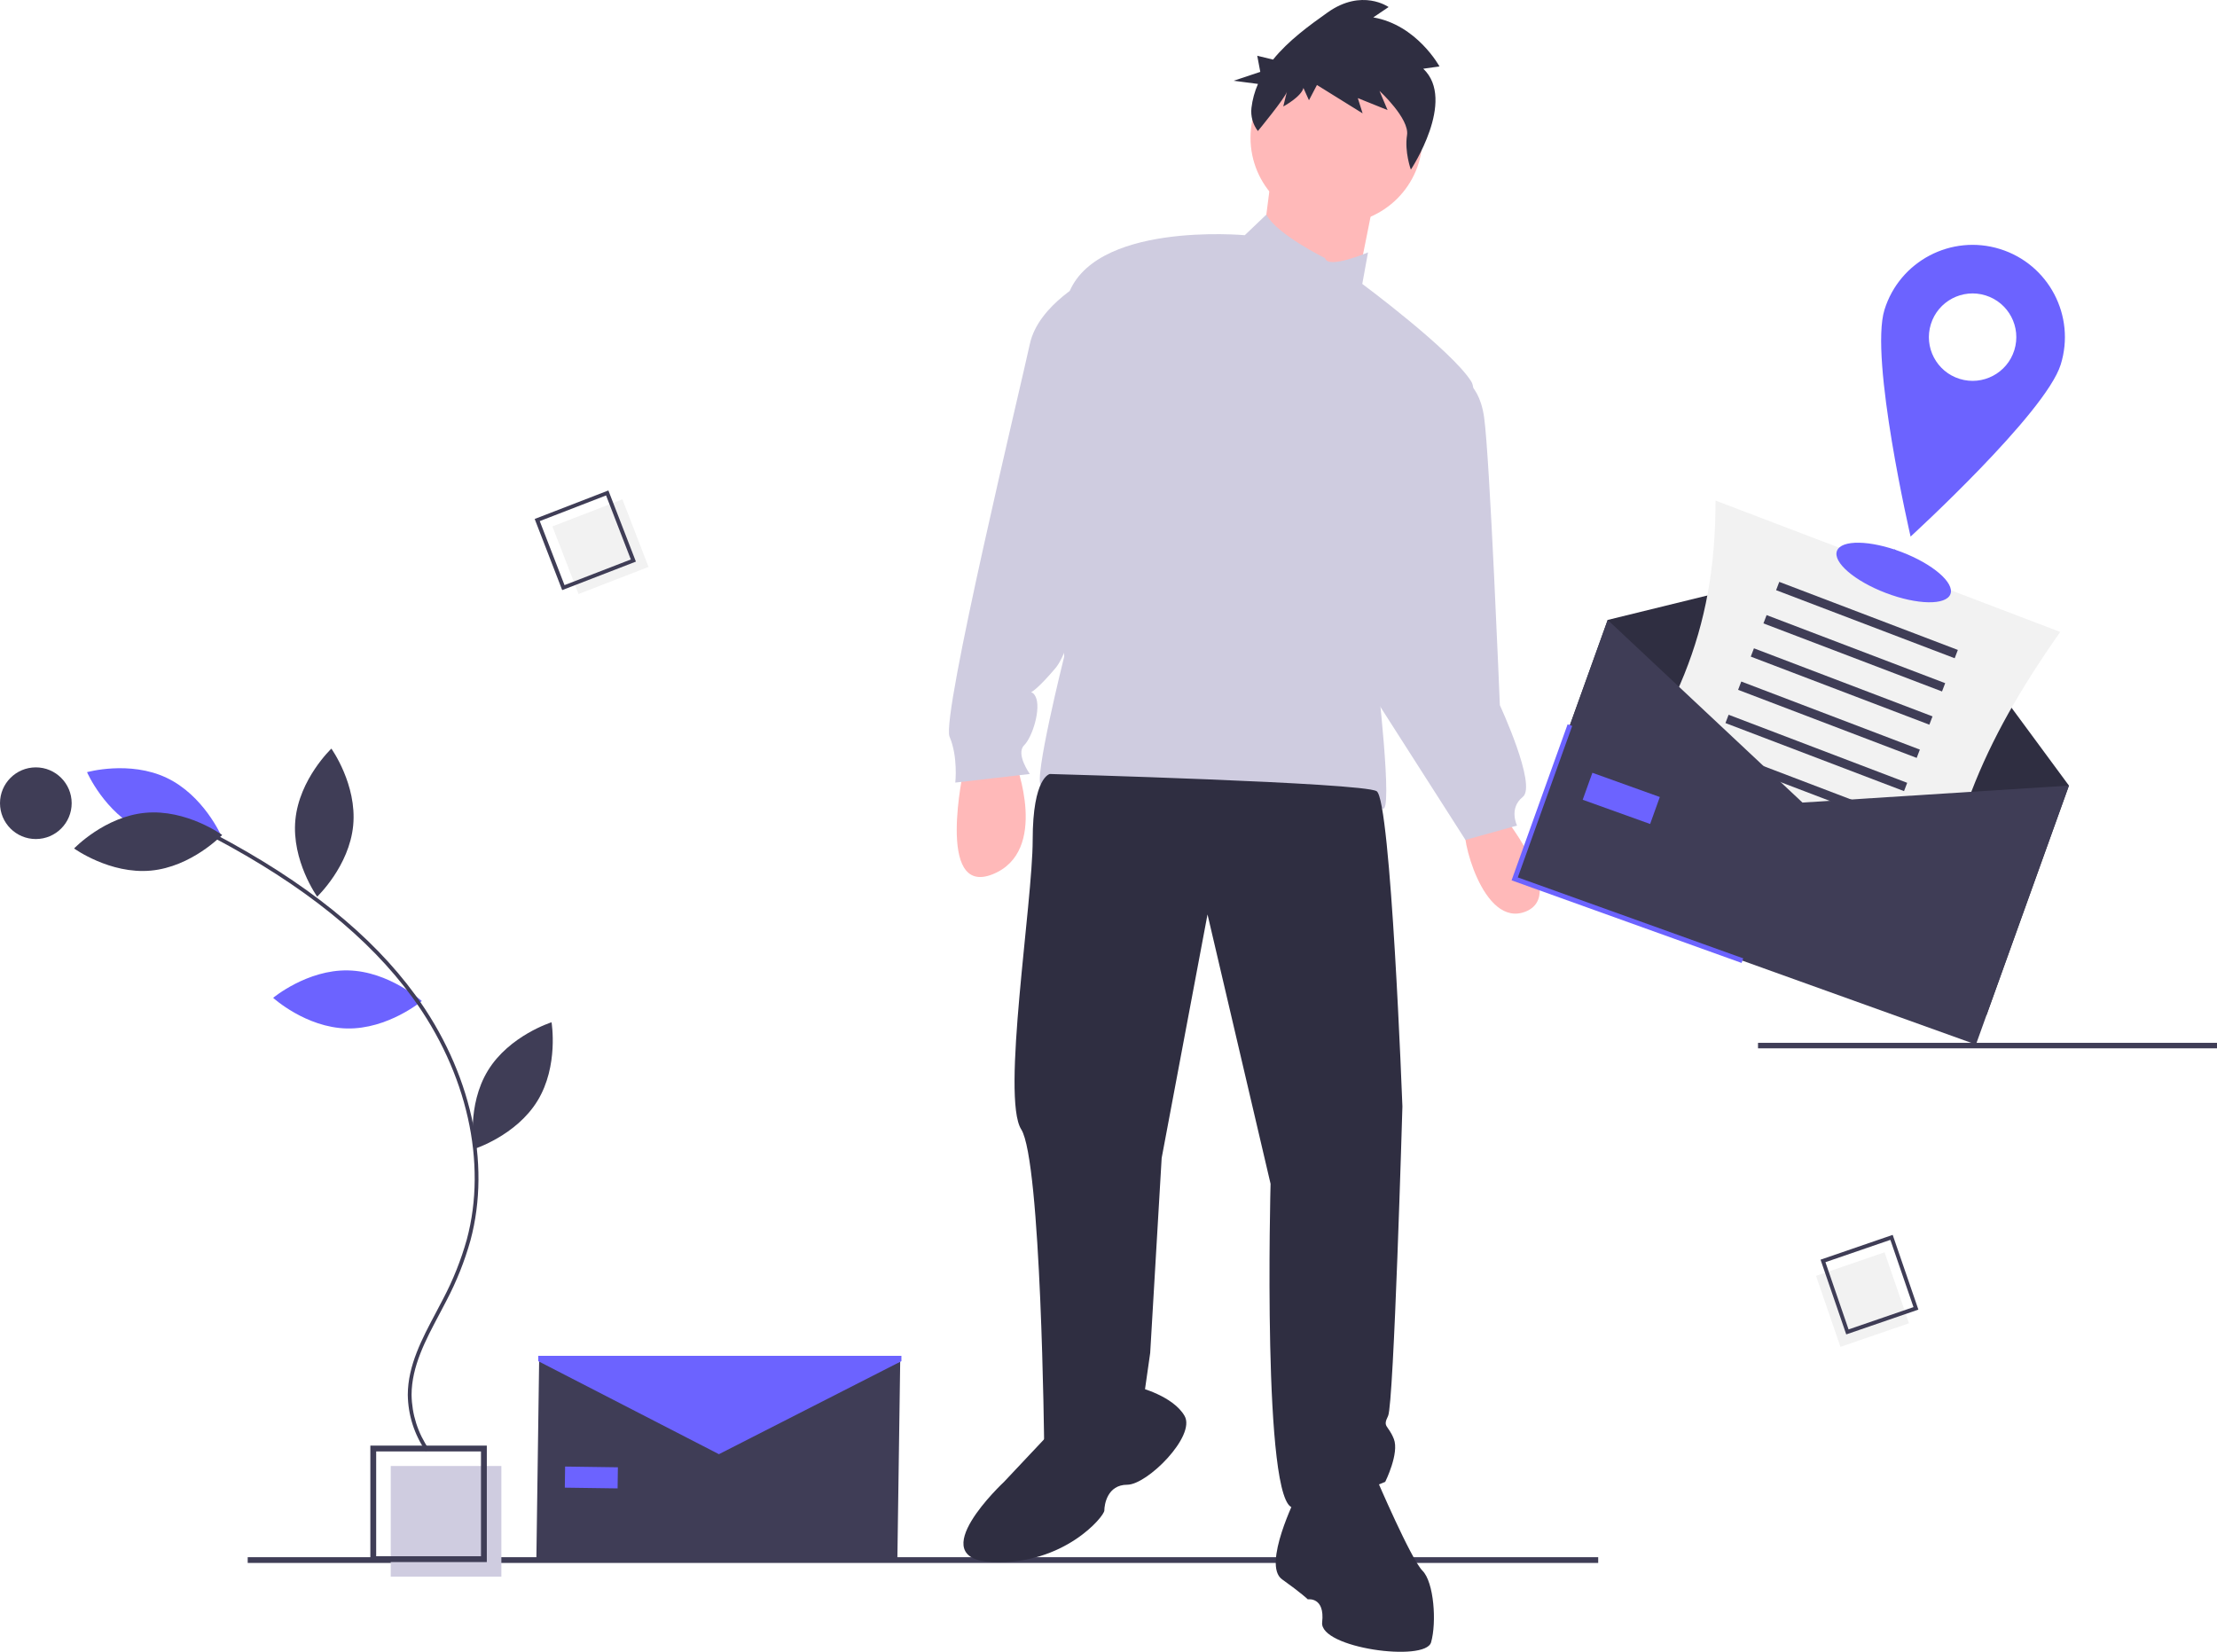
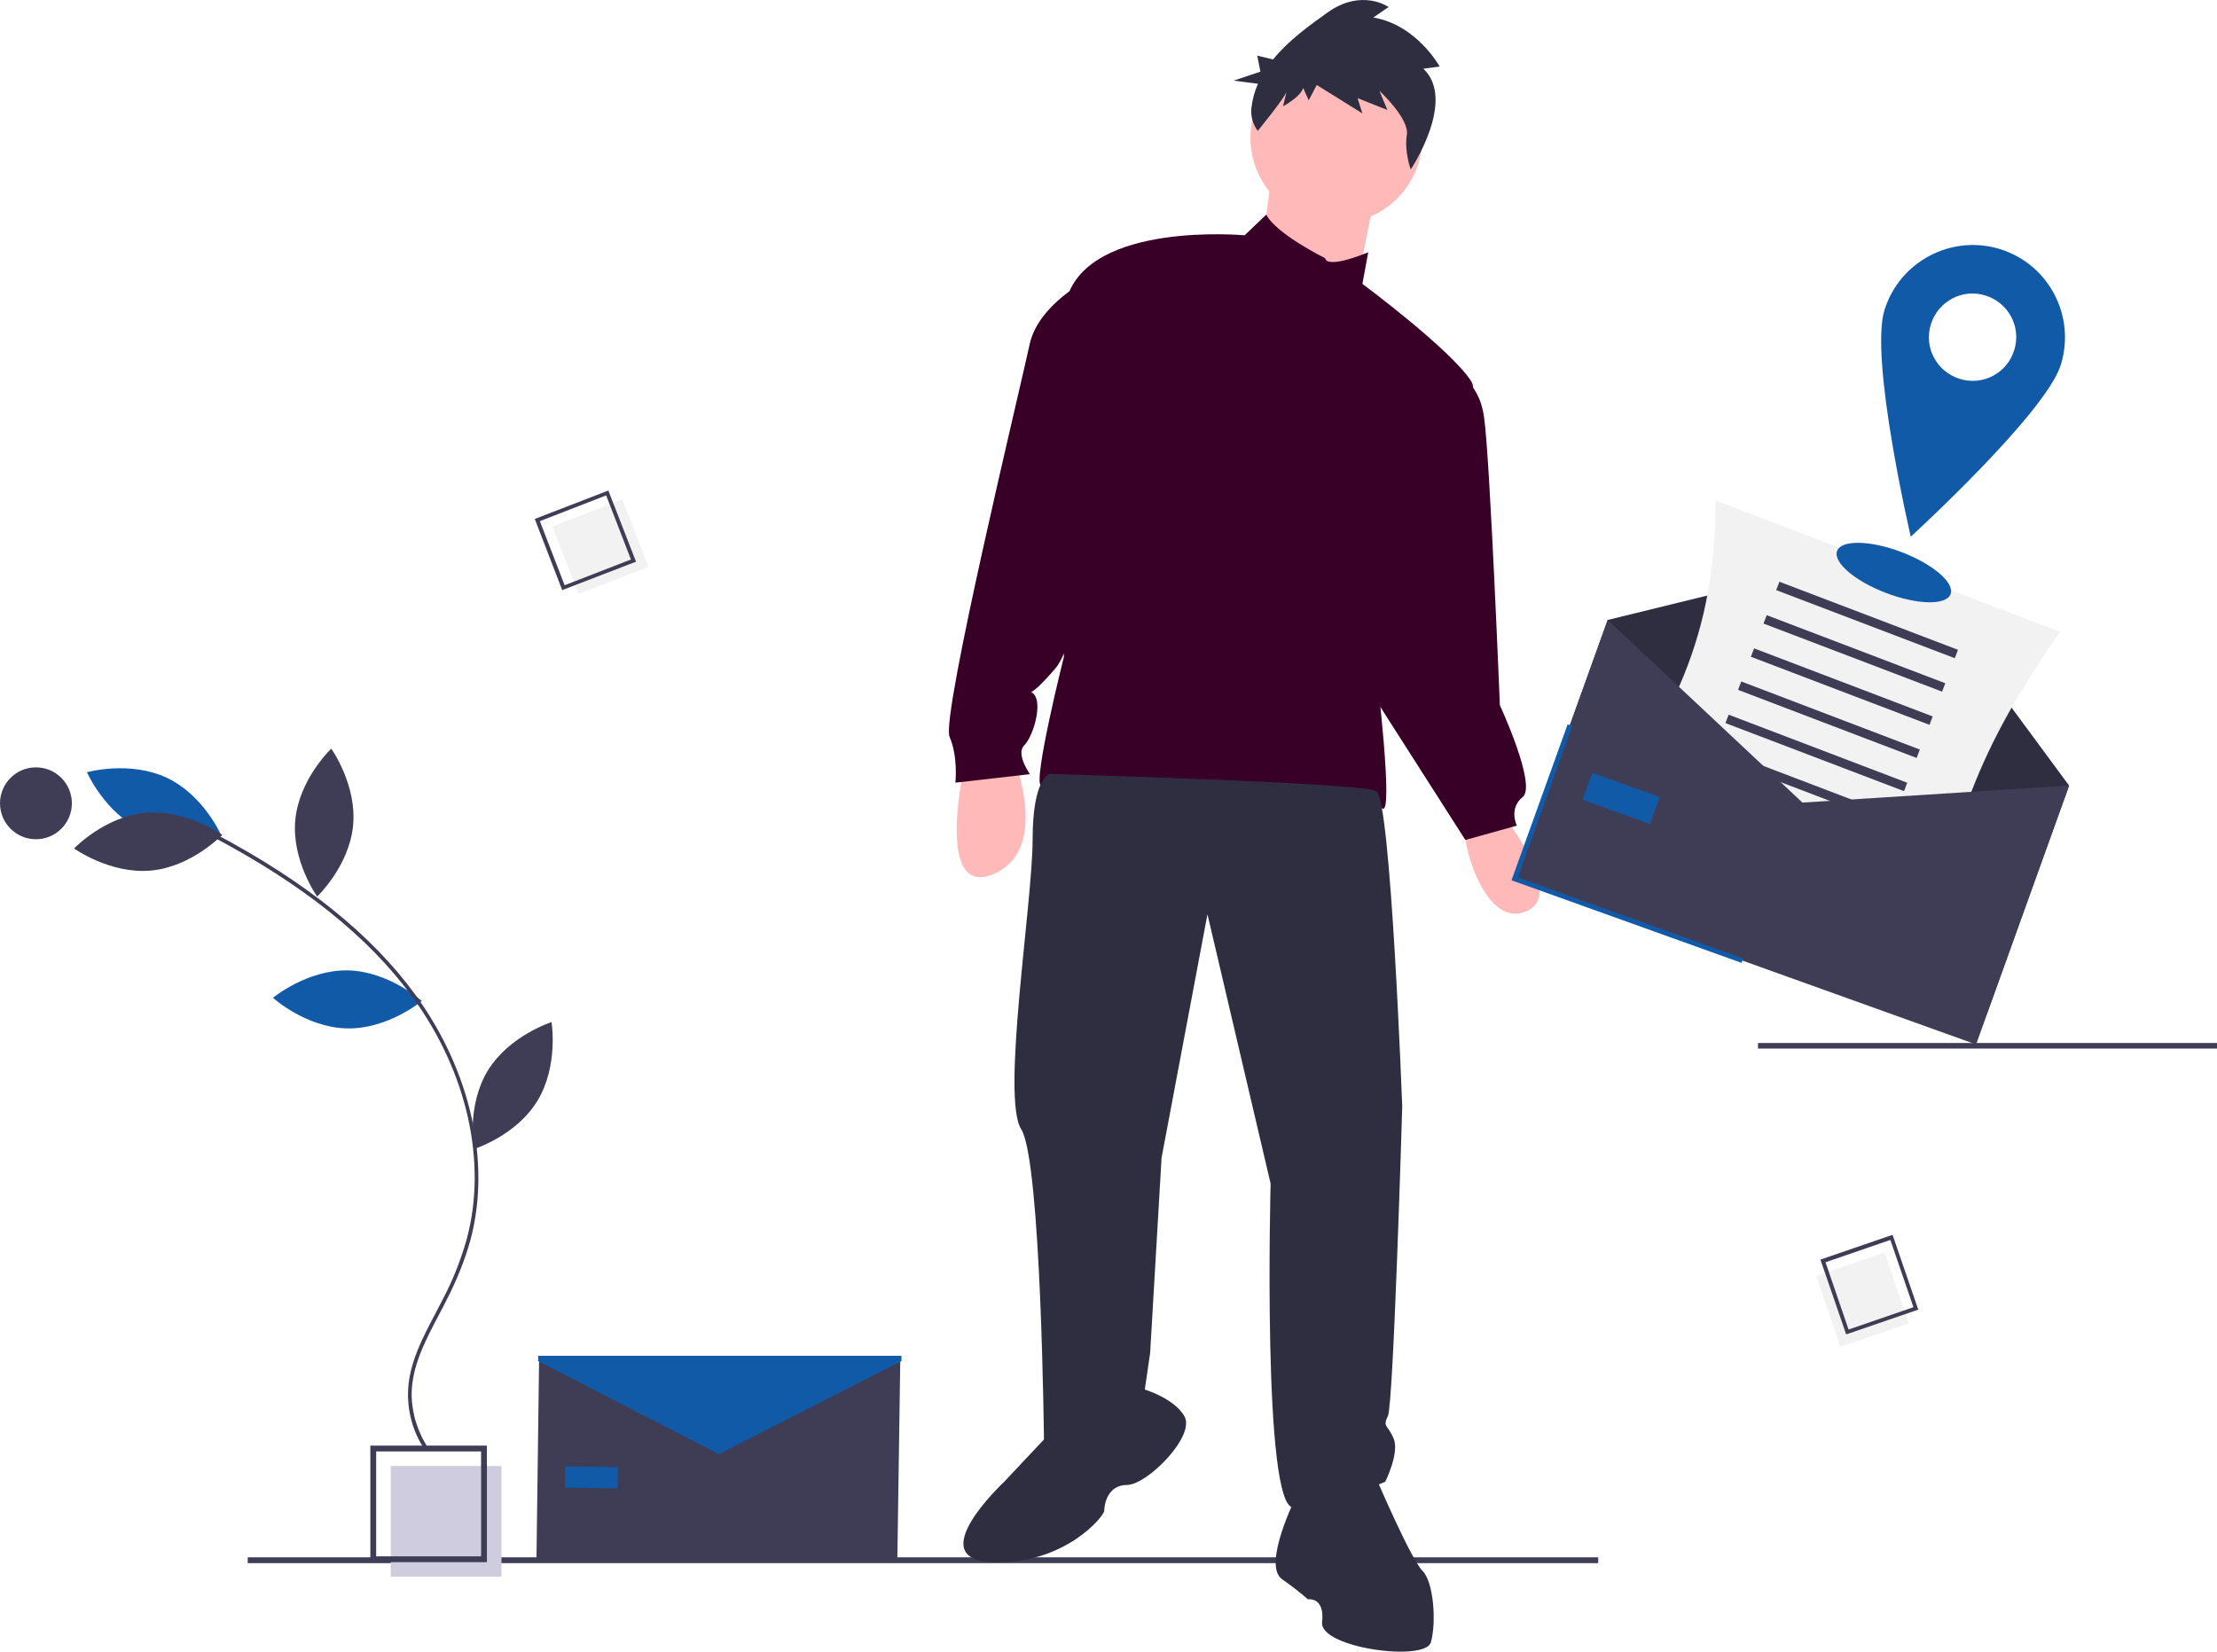
- <svg xmlns="http://www.w3.org/2000/svg" id="e0b35d3b-637f-4cd2-a9fd-b6e76c92ec56" data-name="Layer 1" width="912.921" height="680.228" viewBox="0 0 912.921 680.228">
-   <rect x="102.002" y="641.27" width="556.108" height="2.361" fill="#3f3d56" />
-   <path d="M540.457,426.261s-11.802,53.109,11.802,43.667,9.442-46.028,9.442-46.028Z" transform="translate(-143.5396 -109.886)" fill="#ffb9b9" />
-   <path d="M761.154,443.964s28.325,34.226,10.622,41.307-27.145-31.865-24.784-35.406S761.154,443.964,761.154,443.964Z" transform="translate(-143.5396 -109.886)" fill="#ffb9b9" />
-   <circle cx="550.343" cy="56.731" r="35.406" fill="#ffb9b9" />
-   <polygon points="523.789 70.304 519.068 106.89 558.014 121.052 566.276 79.745 523.789 70.304" fill="#ffb9b9" />
-   <path d="M689.162,216.186s-20.007-9.877-24.166-17.921l-8.88,8.479s-63.731-5.901-73.172,25.964-1.18,147.525-1.18,147.525-12.982,51.929-9.442,53.109,47.208,22.424,108.578,10.622c0,0,27.145-4.721,31.865-1.18s-2.36-56.65-2.36-56.65,47.208-106.218,38.947-119.2-44.848-40.127-44.848-40.127l2.36-12.982S690.342,220.906,689.162,216.186Z" transform="translate(-143.5396 -109.886)" fill="#cfcce0" />
-   <path d="M592.385,224.447s-21.244,10.622-24.784,27.145S531.015,405.018,534.556,413.279,536.916,432.162,536.916,432.162l30.685-3.541s-5.901-8.261-2.36-11.802,7.081-15.343,4.721-20.063-4.721,3.541,8.261-11.802S620.71,229.168,592.385,224.447Z" transform="translate(-143.5396 -109.886)" fill="#cfcce0" />
-   <path d="M742.271,264.574s10.032.59,12.392,17.113,6.491,118.61,6.491,118.61,15.343,33.046,9.442,37.766-2.36,11.802-2.36,11.802l-21.244,5.901-46.028-71.992Z" transform="translate(-143.5396 -109.886)" fill="#cfcce0" />
-   <path d="M575.863,428.622s-7.081,1.18-7.081,27.145-12.982,106.218-4.721,119.2,9.442,129.822,9.442,129.822,22.424,9.442,41.307-21.244l2.36-16.523,4.721-80.254,18.883-100.317L666.738,597.39s-3.541,133.363,9.442,133.363,37.766-10.622,37.766-10.622,5.901-11.802,3.541-17.703-4.721-4.721-2.36-9.442,5.901-127.462,5.901-127.462-4.721-126.281-10.622-129.822S575.863,428.622,575.863,428.622Z" transform="translate(-143.5396 -109.886)" fill="#2f2e41" />
-   <path d="M575.863,700.068l-18.883,20.063s-34.226,31.865-4.721,33.046,46.028-18.883,46.028-21.244,1.18-10.622,9.442-10.622,28.325-20.063,23.604-28.325-18.883-11.802-18.883-11.802Z" transform="translate(-143.5396 -109.886)" fill="#2f2e41" />
-   <path d="M677.36,726.032s-14.162,28.325-5.901,34.226,10.622,8.261,10.622,8.261,7.081-1.18,5.901,9.442,42.487,16.523,44.848,8.261,1.18-24.784-3.541-29.505-18.883-37.766-18.883-37.766S695.063,701.248,677.36,726.032Z" transform="translate(-143.5396 -109.886)" fill="#2f2e41" />
-   <path d="M729.616,138.187l6.67-.947s-9.285-17.09-27.256-20.193l6.308-4.258s-10.962-7.834-25.129,2.236c-7.447,5.293-16.094,11.542-22.454,19.406l-6.506-1.59,1.254,6.643-10.965,3.656L661.555,144.45a34.395,34.395,0,0,0-2.688,9.853,13.21,13.21,0,0,0,2.647,9.543h0s11.346-13.754,11.94-16.187l-1.486,6.081s7.413-3.988,8.304-7.636l2.274,5.066,3.292-6.284L704.638,156.569l-1.976-6.282,12.257,4.929-3.336-7.903s12.428,11.414,11.346,18.238c-1.082,6.824,1.572,14.189,1.572,14.189S743.403,151.222,729.616,138.187Z" transform="translate(-143.5396 -109.886)" fill="#2f2e41" />
-   <rect x="723.921" y="429.45" width="189" height="2.262" fill="#3f3d56" />
-   <rect x="160.896" y="603.708" width="45.558" height="45.558" fill="#cfcce0" />
-   <path d="M344,753.158H296.044V705.202h47.956Zm-45.558-2.398H341.602V707.6H298.442Z" transform="translate(-143.5396 -109.886)" fill="#3f3d56" />
-   <rect x="375.348" y="320.092" width="30.913" height="29.842" transform="translate(-238.0735 53.63808) rotate(-21.14419)" fill="#f2f2f2" />
-   <path d="M405.393,341.159l-30.349,11.738-11.331-29.298L394.061,311.861Zm-29.398,9.686,27.314-10.564-10.198-26.368-27.314,10.564Z" transform="translate(-143.5396 -109.886)" fill="#3f3d56" />
-   <rect x="895.028" y="630.141" width="30.913" height="29.842" transform="translate(1080.944 -535.5666) rotate(71.02706)" fill="#f2f2f2" />
-   <path d="M903.789,659.407,893.21,628.635l29.706-10.213,10.579,30.772Zm-8.565-29.744,9.521,27.695,26.736-9.192-9.521-27.695Z" transform="translate(-143.5396 -109.886)" fill="#3f3d56" />
-   <path d="M286.88,509.508c16.904.363,30.35,12.612,30.35,12.612s-13.96,11.662-30.863,11.299S256.017,520.807,256.017,520.807,269.977,509.145,286.88,509.508Z" transform="translate(-143.5396 -109.886)" fill="#6c63ff" />
-   <path d="M201.897,451.807c15.272,7.255,32.783,2.335,32.783,2.335s-7.249-16.683-22.52-23.938-32.783-2.335-32.783-2.335S186.626,444.552,201.897,451.807Z" transform="translate(-143.5396 -109.886)" fill="#6c63ff" />
-   <path d="M203.45,444.597c16.837-1.539,31.575,9.123,31.575,9.123s-12.561,13.156-29.398,14.695-31.575-9.123-31.575-9.123S186.613,446.136,203.45,444.597Z" transform="translate(-143.5396 -109.886)" fill="#3f3d56" />
-   <path d="M265.17,447.512c-1.614,16.83,8.982,31.615,8.982,31.615s13.212-12.502,14.826-29.332-8.982-31.615-8.982-31.615S266.784,430.682,265.17,447.512Z" transform="translate(-143.5396 -109.886)" fill="#3f3d56" />
-   <path d="M344.466,550.732c-8.831,14.418-5.793,32.352-5.793,32.352s17.357-5.442,26.188-19.859,5.793-32.352,5.793-32.352S353.297,536.314,344.466,550.732Z" transform="translate(-143.5396 -109.886)" fill="#3f3d56" />
-   <path d="M318.845,707.49l1.287-.87a40.321,40.321,0,0,1-7.116-22.361c.036-11.694,5.78-22.51,11.335-32.97,1.031-1.942,2.059-3.877,3.047-5.811a126.848,126.848,0,0,0,9.866-24.768c8.616-32.02.133-69.797-22.692-101.055-18.107-24.796-45.099-46.479-82.518-66.288l-.727,1.373c37.206,19.696,64.025,41.23,81.99,65.832,22.551,30.881,30.942,68.165,22.446,99.735a125.341,125.341,0,0,1-9.749,24.465c-.986,1.927-2.009,3.855-3.037,5.789-5.643,10.627-11.479,21.615-11.516,33.694A41.888,41.888,0,0,0,318.845,707.49Z" transform="translate(-143.5396 -109.886)" fill="#3f3d56" />
-   <circle cx="14.756" cy="330.767" r="14.756" fill="#3f3d56" />
-   <polygon points="818.044 417.926 628.109 349.709 662.018 255.296 780.281 226.293 851.954 323.514 818.044 417.926" fill="#2f2e41" />
-   <path d="M938.575,509.09,796.635,454.984c36.848-49.357,53.325-84.173,53.337-138.959L991.912,370.131C958.937,416.972,945.147,452.185,938.575,509.09Z" transform="translate(-143.5396 -109.886)" fill="#f2f2f2" />
-   <rect x="872.979" y="363.4" width="78.696" height="3.66" transform="translate(46.39006 -410.8959) rotate(20.86657)" fill="#3f3d56" />
-   <rect x="867.764" y="377.081" width="78.696" height="3.66" transform="translate(50.92105 -408.141) rotate(20.86657)" fill="#3f3d56" />
-   <rect x="862.549" y="390.762" width="78.696" height="3.66" transform="translate(55.45204 -405.3861) rotate(20.86657)" fill="#3f3d56" />
-   <rect x="857.334" y="404.442" width="78.696" height="3.66" transform="translate(59.98302 -402.6313) rotate(20.86657)" fill="#3f3d56" />
-   <rect x="852.119" y="418.123" width="78.696" height="3.66" transform="translate(64.51401 -399.8764) rotate(20.86657)" fill="#3f3d56" />
-   <rect x="846.904" y="431.804" width="78.696" height="3.66" transform="translate(69.045 -397.1215) rotate(20.86657)" fill="#3f3d56" />
-   <rect x="841.689" y="445.485" width="78.696" height="3.66" transform="translate(73.57599 -394.3667) rotate(20.86657)" fill="#3f3d56" />
-   <rect x="836.473" y="459.166" width="78.696" height="3.66" transform="translate(78.10697 -391.6118) rotate(20.86657)" fill="#3f3d56" />
-   <polygon points="813.656 430.144 623.721 361.927 662.018 255.296 742.226 330.502 851.954 323.514 813.656 430.144" fill="#3f3d56" />
-   <polygon points="717.148 396.545 622.442 362.53 645.518 298.277 647.401 298.953 625.001 361.323 717.824 394.662 717.148 396.545" fill="#6c63ff" />
-   <rect x="796.39" y="432.766" width="29.505" height="11.802" transform="matrix(0.94114, 0.33802, -0.33802, 0.94114, 52.48444, -358.2489)" fill="#6c63ff" />
-   <polygon points="369.521 642.111 220.865 642.032 222.032 558.576 295.91 591.781 370.688 560.655 369.521 642.111" fill="#3f3d56" />
-   <rect x="376.179" y="713.977" width="21.736" height="8.694" transform="translate(-133.4577 -115.2277) rotate(0.80117)" fill="#6c63ff" />
-   <polygon points="371.185 560.541 296.045 598.848 221.641 560.541 221.641 558.331 371.185 558.331 371.185 560.541" fill="#6c63ff" />
-   <ellipse cx="923.327" cy="345.645" rx="9.03" ry="25" transform="translate(127.9304 975.4112) rotate(-69.13343)" fill="#6c63ff" />
-   <path d="M967.105,212.439a38,38,0,0,0-47.569,25.003c-6.231,20.04,10.751,93.405,10.751,93.405s55.59-50.798,61.822-70.839A38,38,0,0,0,967.105,212.439ZM950.477,265.913a18,18,0,1,1,22.533-11.844A18,18,0,0,1,950.477,265.913Z" transform="translate(-143.5396 -109.886)" fill="#6c63ff" />
+ <svg xmlns="http://www.w3.org/2000/svg" version="1.1" id="e0b35d3b-637f-4cd2-a9fd-b6e76c92ec56" x="0px" y="0px" viewBox="0 0 912.9 680.2" style="enable-background:new 0 0 912.9 680.2;" xml:space="preserve">
+   <style type="text/css">
+ 	.st0{fill:#3F3D56;}
+ 	.st1{fill:#FFB9B9;}
+ 	.st2{fill:#390027;}
+ 	.st3{fill:#2F2E41;}
+ 	.st4{fill:#CFCCE0;}
+ 	.st5{fill:#F2F2F2;}
+ 	.st6{fill:#115AA7;}
+ </style>
+   <rect x="102" y="641.3" class="st0" width="556.1" height="2.4" />
+   <path class="st1" d="M396.9,316.4c0,0-11.8,53.1,11.8,43.7s9.4-46,9.4-46L396.9,316.4z" />
+   <path class="st1" d="M617.6,334.1c0,0,28.3,34.2,10.6,41.3s-27.1-31.9-24.8-35.4S617.6,334.1,617.6,334.1z" />
+   <circle class="st1" cx="550.3" cy="56.7" r="35.4" />
+   <polygon class="st1" points="523.8,70.3 519.1,106.9 558,121.1 566.3,79.7 " />
+   <path class="st2" d="M545.6,106.3c0,0-20-9.9-24.2-17.9l-8.9,8.5c0,0-63.7-5.9-73.2,26s-1.2,147.5-1.2,147.5s-13,51.9-9.4,53.1  s47.2,22.4,108.6,10.6c0,0,27.1-4.7,31.9-1.2s-2.4-56.6-2.4-56.6S614.1,170,605.8,157S561,116.9,561,116.9l2.4-13  C563.3,103.9,546.8,111,545.6,106.3z" />
+   <path class="st2" d="M448.8,114.6c0,0-21.2,10.6-24.8,27.1c-3.5,16.5-36.6,153.4-33,161.7s2.4,18.9,2.4,18.9l30.7-3.5  c0,0-5.9-8.3-2.4-11.8s7.1-15.3,4.7-20.1s-4.7,3.5,8.3-11.8S477.2,119.3,448.8,114.6z" />
+   <path class="st2" d="M598.7,154.7c0,0,10,0.6,12.4,17.1s6.5,118.6,6.5,118.6s15.3,33,9.4,37.8s-2.4,11.8-2.4,11.8l-21.2,5.9l-46-72  L598.7,154.7z" />
+   <path class="st3" d="M432.3,318.7c0,0-7.1,1.2-7.1,27.1s-13,106.2-4.7,119.2s9.4,129.8,9.4,129.8s22.4,9.4,41.3-21.2l2.4-16.5  l4.7-80.3l18.9-100.3l26,110.9c0,0-3.5,133.4,9.4,133.4s37.8-10.6,37.8-10.6s5.9-11.8,3.5-17.7s-4.7-4.7-2.4-9.4  s5.9-127.5,5.9-127.5s-4.7-126.3-10.6-129.8S432.3,318.7,432.3,318.7z" />
+   <path class="st3" d="M432.3,590.2l-18.9,20.1c0,0-34.2,31.9-4.7,33s46-18.9,46-21.2s1.2-10.6,9.4-10.6s28.3-20.1,23.6-28.3  s-18.9-11.8-18.9-11.8L432.3,590.2z" />
+   <path class="st3" d="M533.8,616.1c0,0-14.2,28.3-5.9,34.2s10.6,8.3,10.6,8.3s7.1-1.2,5.9,9.4s42.5,16.5,44.8,8.3s1.2-24.8-3.5-29.5  s-18.9-37.8-18.9-37.8S551.5,591.4,533.8,616.1z" />
+   <path class="st3" d="M586.1,28.3l6.7-0.9c0,0-9.3-17.1-27.3-20.2l6.3-4.3c0,0-11-7.8-25.1,2.2c-7.4,5.3-16.1,11.5-22.5,19.4  l-6.5-1.6l1.3,6.6l-11,3.7l10,1.3c-1.4,3.1-2.3,6.5-2.7,9.9c-0.4,3.4,0.6,6.8,2.6,9.5l0,0c0,0,11.3-13.8,11.9-16.2l-1.5,6.1  c0,0,7.4-4,8.3-7.6l2.3,5.1l3.3-6.3l18.8,11.7l-2-6.3l12.3,4.9l-3.3-7.9c0,0,12.4,11.4,11.3,18.2c-1.1,6.8,1.6,14.2,1.6,14.2  S599.9,41.3,586.1,28.3z" />
+   <rect x="723.9" y="429.5" class="st0" width="189" height="2.3" />
+   <rect x="160.9" y="603.7" class="st4" width="45.6" height="45.6" />
+   <path class="st0" d="M200.5,643.3h-48v-48h48V643.3z M154.9,640.9h43.2v-43.2h-43.2L154.9,640.9z" />
+   <rect x="231.8" y="210.2" transform="matrix(0.9327 -0.3607 0.3607 0.9327 -64.56 104.349)" class="st5" width="30.9" height="29.8" />
+   <path class="st0" d="M261.9,231.3L231.5,243l-11.3-29.3l30.3-11.7L261.9,231.3z M232.5,241l27.3-10.6L249.6,204l-27.3,10.6  L232.5,241z" />
+   <rect x="752" y="519.7" transform="matrix(0.9457 -0.3251 0.3251 0.9457 -132.331 278.425)" class="st5" width="29.8" height="30.9" />
+   <path class="st0" d="M760.2,549.5l-10.6-30.8l29.7-10.2l10.6,30.8L760.2,549.5z M751.7,519.8l9.5,27.7l26.7-9.2l-9.5-27.7  L751.7,519.8z" />
+   <path class="st6" d="M143.3,399.6c16.9,0.4,30.4,12.6,30.4,12.6s-14,11.7-30.9,11.3s-30.4-12.6-30.4-12.6S126.4,399.3,143.3,399.6z" />
+   <path class="st6" d="M58.4,341.9c15.3,7.3,32.8,2.3,32.8,2.3s-7.2-16.7-22.5-23.9S35.8,318,35.8,318S43.1,334.7,58.4,341.9z" />
+   <path class="st0" d="M59.9,334.7c16.8-1.5,31.6,9.1,31.6,9.1S78.9,357,62.1,358.5s-31.6-9.1-31.6-9.1S43.1,336.2,59.9,334.7z" />
+   <path class="st0" d="M121.6,337.6c-1.6,16.8,9,31.6,9,31.6s13.2-12.5,14.8-29.3s-9-31.6-9-31.6S123.2,320.8,121.6,337.6z" />
+   <path class="st0" d="M200.9,440.8c-8.8,14.4-5.8,32.4-5.8,32.4s17.4-5.4,26.2-19.9s5.8-32.4,5.8-32.4S209.8,426.4,200.9,440.8z" />
+   <path class="st0" d="M175.3,597.6l1.3-0.9c-4.5-6.6-7-14.4-7.1-22.4c0-11.7,5.8-22.5,11.3-33c1-1.9,2.1-3.9,3-5.8  c4.1-7.9,7.5-16.2,9.9-24.8c8.6-32,0.1-69.8-22.7-101.1c-18.1-24.8-45.1-46.5-82.5-66.3l-0.7,1.4c37.2,19.7,64,41.2,82,65.8  c22.6,30.9,30.9,68.2,22.4,99.7c-2.4,8.5-5.6,16.7-9.7,24.5c-1,1.9-2,3.9-3,5.8c-5.6,10.6-11.5,21.6-11.5,33.7  C168,582.7,170.6,590.8,175.3,597.6z" />
+   <circle class="st0" cx="14.8" cy="330.8" r="14.8" />
+   <polygon class="st3" points="818,417.9 628.1,349.7 662,255.3 780.3,226.3 852,323.5 " />
+   <path class="st5" d="M795,399.2l-141.9-54.1c36.8-49.4,53.3-84.2,53.3-139l141.9,54.1C815.4,307.1,801.6,342.3,795,399.2z" />
+   <rect x="767" y="216" transform="matrix(0.3562 -0.9344 0.9344 0.3562 256.3543 882.757)" class="st0" width="3.7" height="78.7" />
+   <rect x="761.7" y="229.7" transform="matrix(0.3562 -0.9344 0.9344 0.3562 240.2133 886.6918)" class="st0" width="3.7" height="78.7" />
+   <rect x="756.5" y="243.4" transform="matrix(0.3562 -0.9344 0.9344 0.3562 224.0722 890.6266)" class="st0" width="3.7" height="78.7" />
+   <rect x="751.3" y="257" transform="matrix(0.3562 -0.9344 0.9344 0.3562 207.9311 894.5614)" class="st0" width="3.7" height="78.7" />
+   <rect x="746.1" y="270.7" transform="matrix(0.3562 -0.9344 0.9344 0.3562 191.79 898.4963)" class="st0" width="3.7" height="78.7" />
+   <rect x="740.9" y="284.4" transform="matrix(0.3562 -0.9344 0.9344 0.3562 175.6489 902.4311)" class="st0" width="3.7" height="78.7" />
+   <rect x="735.7" y="298.1" transform="matrix(0.3562 -0.9344 0.9344 0.3562 159.5078 906.3658)" class="st0" width="3.7" height="78.7" />
+   <rect x="730.5" y="311.8" transform="matrix(0.3562 -0.9344 0.9344 0.3562 143.3667 910.3007)" class="st0" width="3.7" height="78.7" />
+   <polygon class="st0" points="813.7,430.1 623.7,361.9 662,255.3 742.2,330.5 852,323.5 " />
+   <polygon class="st6" points="717.1,396.5 622.4,362.5 645.5,298.3 647.4,299 625,361.3 717.8,394.7 " />
+   <rect x="661.7" y="314" transform="matrix(0.338 -0.9411 0.9411 0.338 132.5132 845.9553)" class="st6" width="11.8" height="29.5" />
+   <polygon class="st0" points="369.5,642.1 220.9,642 222,558.6 295.9,591.8 370.7,560.7 " />
+   <rect x="239.2" y="597.6" transform="matrix(1.398260e-02 -0.9999 0.9999 1.398260e-02 -368.2768 843.414)" class="st6" width="8.7" height="21.7" />
+   <polygon class="st6" points="371.2,560.5 296,598.8 221.6,560.5 221.6,558.3 371.2,558.3 " />
+   <ellipse transform="matrix(0.3562 -0.9344 0.9344 0.3562 281.7371 880.4265)" class="st6" cx="779.8" cy="235.8" rx="9" ry="25" />
+   <path class="st6" d="M823.6,102.6c-20-6.2-41.3,5-47.6,25s10.8,93.4,10.8,93.4s55.6-50.8,61.8-70.8  C854.8,130.1,843.6,108.8,823.6,102.6z M806.9,156c-9.5-3-14.8-13-11.8-22.5s13-14.8,22.5-11.8c9.5,3,14.8,13,11.8,22.5  C826.5,153.7,816.4,159,806.9,156L806.9,156z" />
</svg>
